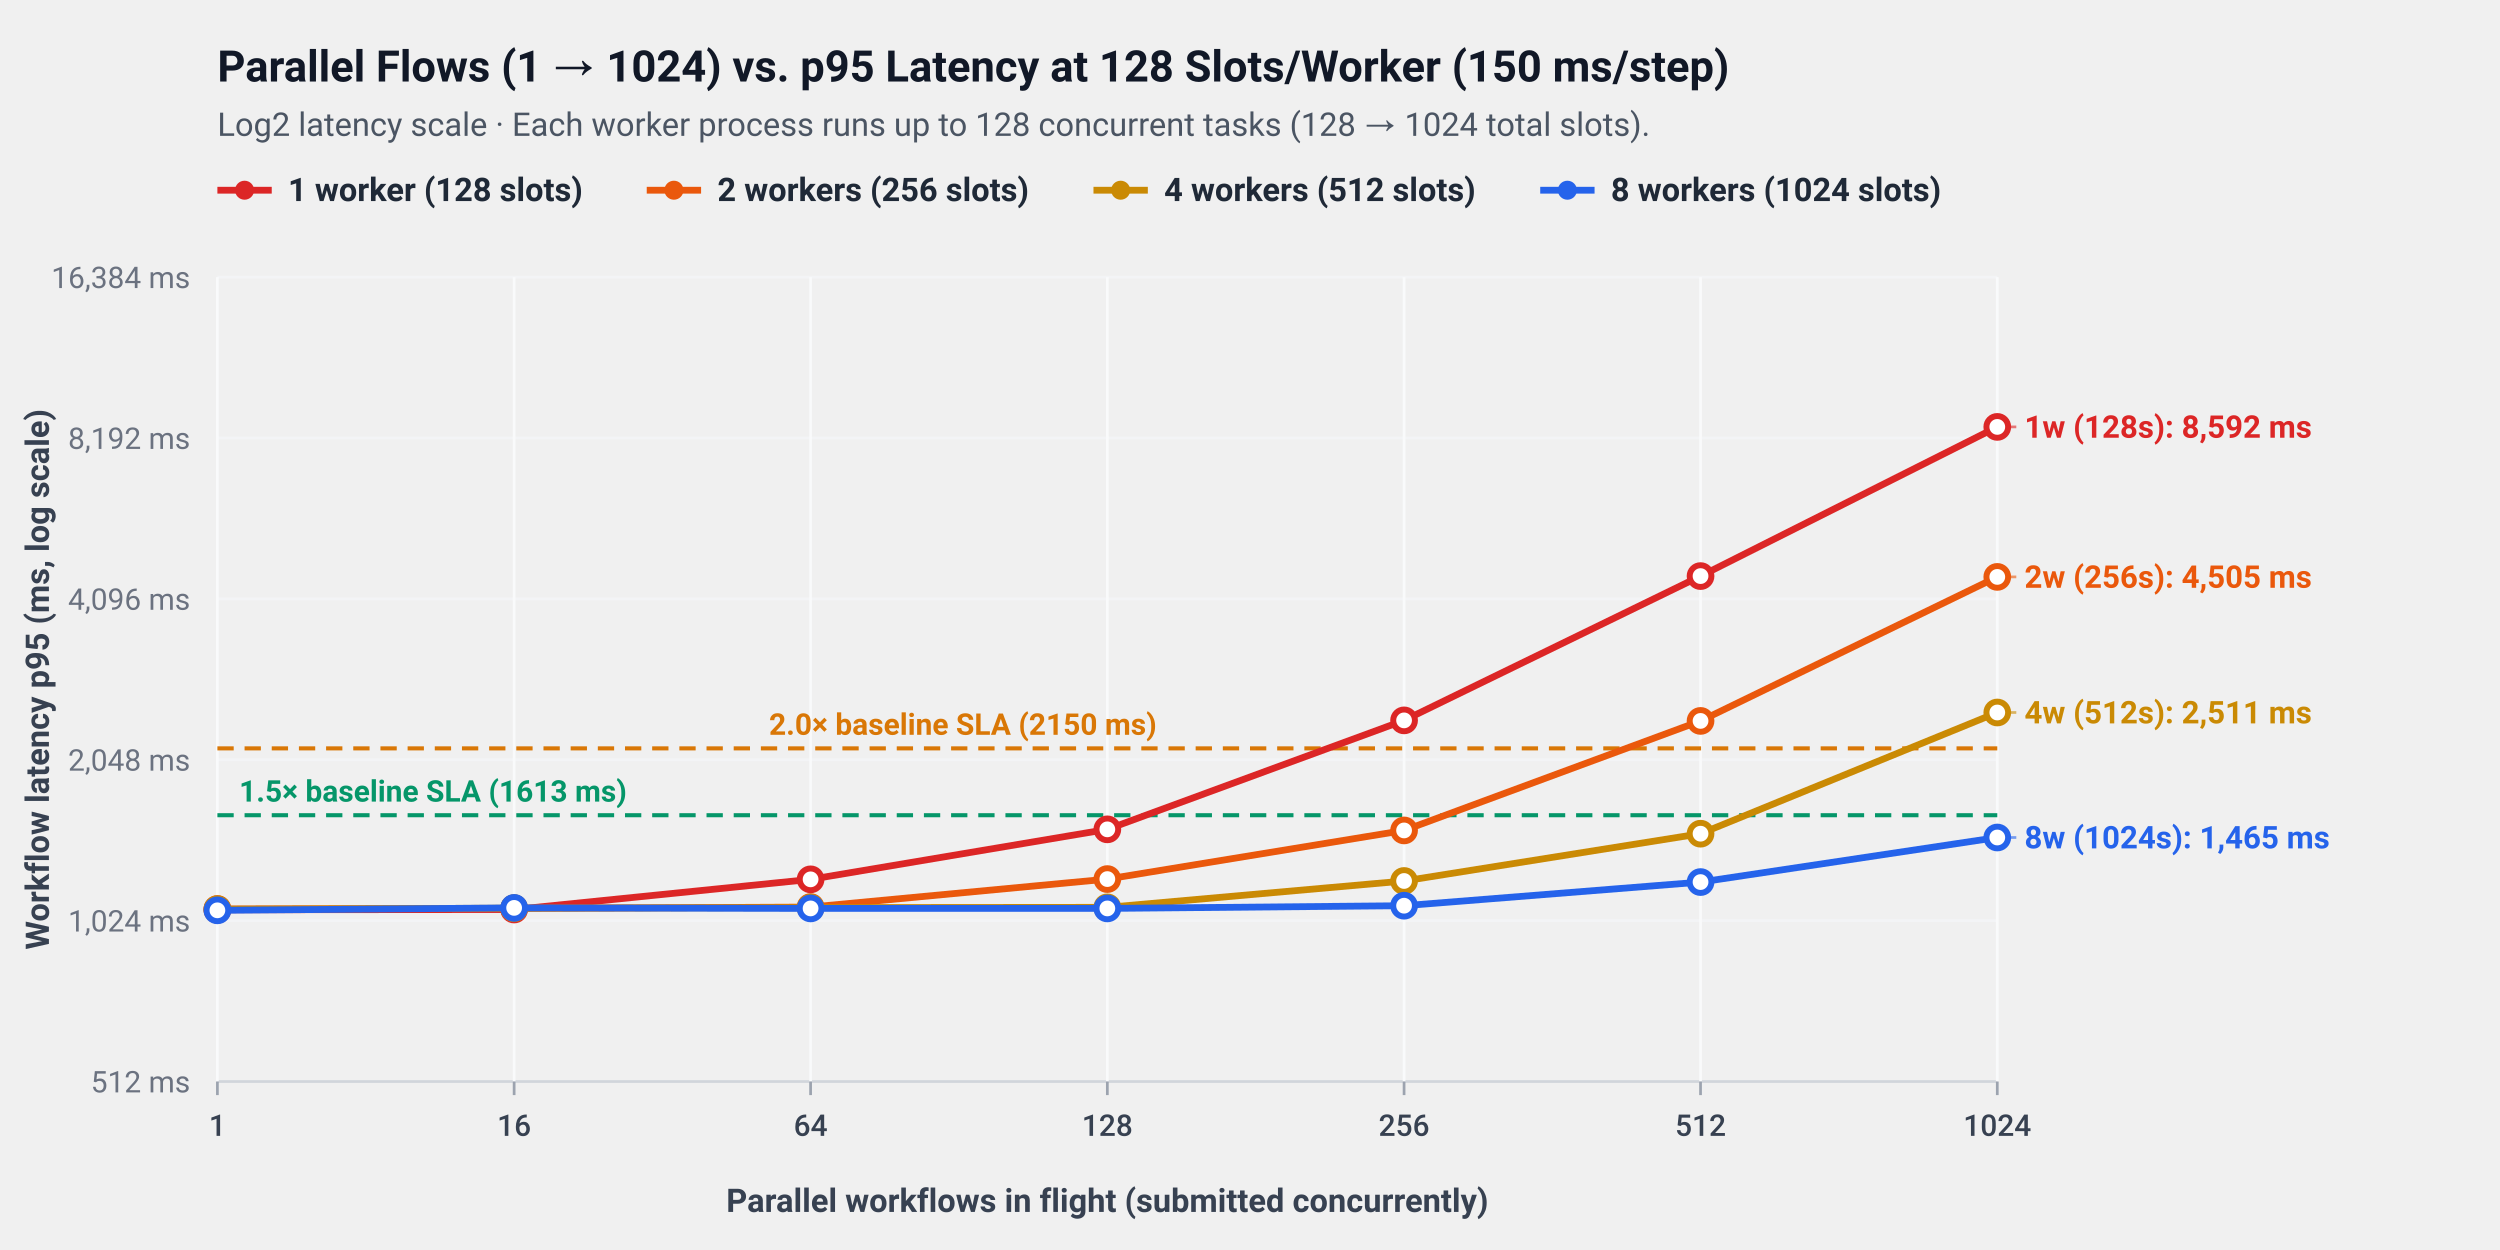
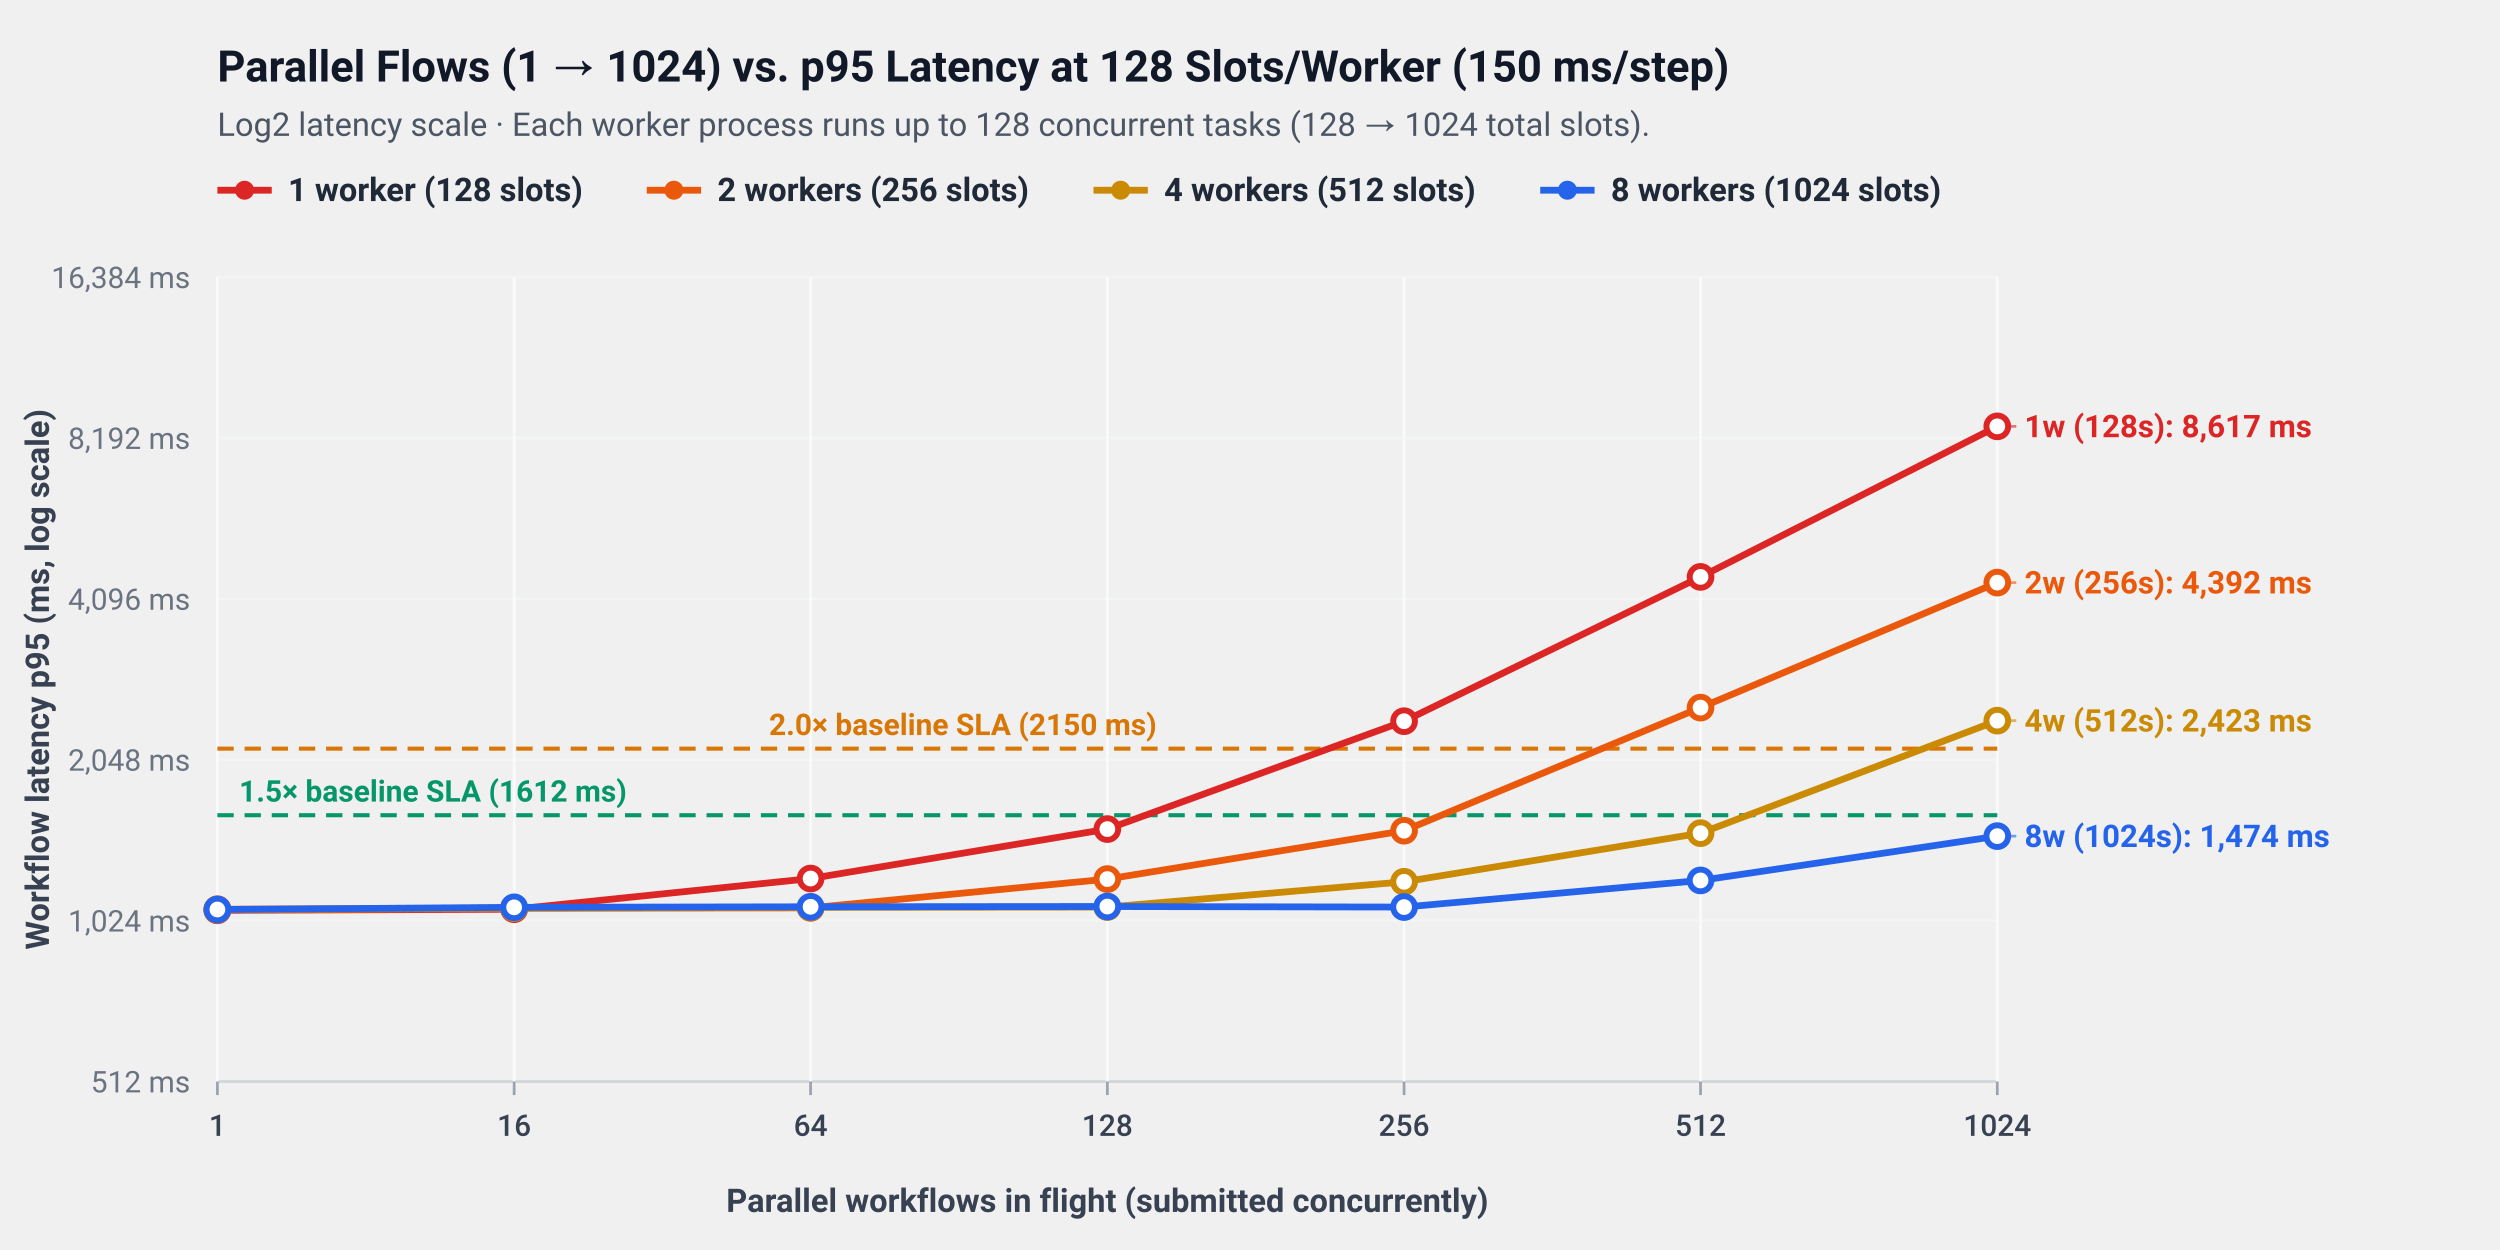
<svg xmlns="http://www.w3.org/2000/svg" viewBox="0 0 920 460" width="100%" style="font-family: -apple-system, BlinkMacSystemFont, 'Segoe UI', Roboto, Helvetica, Arial, sans-serif; background: #ffffff; border: 1px solid #e5e7eb; border-radius: 8px;">
  <text x="80" y="30" font-size="16" font-weight="700" fill="#111827">Parallel Flows (1 → 1024) vs. p95 Latency at 128 Slots/Worker (150 ms/step)</text>
  <text x="80" y="50" font-size="12" fill="#4b5563">Log2 latency scale · Each worker process runs up to 128 concurrent tasks (128 → 1024 total slots).</text>
  <line x1="80.0" y1="70" x2="100.0" y2="70" stroke="#dc2626" stroke-width="2.5" />
  <circle cx="90.0" cy="70" r="3.5" fill="#dc2626" />
  <text x="106.0" y="74" font-size="12" font-weight="600" fill="#1f2937">1 worker (128 slots)</text>
  <line x1="238.0" y1="70" x2="258.0" y2="70" stroke="#ea580c" stroke-width="2.5" />
  <circle cx="248.0" cy="70" r="3.5" fill="#ea580c" />
  <text x="264.0" y="74" font-size="12" font-weight="600" fill="#1f2937">2 workers (256 slots)</text>
  <line x1="402.4" y1="70" x2="422.4" y2="70" stroke="#ca8a04" stroke-width="2.5" />
  <circle cx="412.4" cy="70" r="3.5" fill="#ca8a04" />
  <text x="428.4" y="74" font-size="12" font-weight="600" fill="#1f2937">4 workers (512 slots)</text>
  <line x1="566.8" y1="70" x2="586.8" y2="70" stroke="#2563eb" stroke-width="2.5" />
  <circle cx="576.8" cy="70" r="3.5" fill="#2563eb" />
  <text x="592.8" y="74" font-size="12" font-weight="600" fill="#1f2937">8 workers (1024 slots)</text>
  <line x1="80" y1="398.0" x2="735" y2="398.0" stroke="#d1d5db" stroke-width="1" />
  <text x="70" y="402.0" font-size="11" fill="#6b7280" text-anchor="end">512 ms</text>
  <line x1="80" y1="338.8" x2="735" y2="338.8" stroke="#f3f4f6" stroke-width="1" />
  <text x="70" y="342.8" font-size="11" fill="#6b7280" text-anchor="end">1,024 ms</text>
  <line x1="80" y1="279.6" x2="735" y2="279.6" stroke="#f3f4f6" stroke-width="1" />
  <text x="70" y="283.6" font-size="11" fill="#6b7280" text-anchor="end">2,048 ms</text>
  <line x1="80" y1="220.4" x2="735" y2="220.4" stroke="#f3f4f6" stroke-width="1" />
  <text x="70" y="224.4" font-size="11" fill="#6b7280" text-anchor="end">4,096 ms</text>
  <line x1="80" y1="161.2" x2="735" y2="161.2" stroke="#f3f4f6" stroke-width="1" />
  <text x="70" y="165.2" font-size="11" fill="#6b7280" text-anchor="end">8,192 ms</text>
  <line x1="80" y1="102.0" x2="735" y2="102.0" stroke="#f3f4f6" stroke-width="1" />
  <text x="70" y="106.0" font-size="11" fill="#6b7280" text-anchor="end">16,384 ms</text>
  <line x1="80.0" y1="102" x2="80.0" y2="398" stroke="#f9fafb" stroke-width="1" />
  <line x1="80.0" y1="398" x2="80.0" y2="403" stroke="#9ca3af" stroke-width="1" />
  <text x="80.0" y="418" font-size="11" font-weight="500" fill="#374151" text-anchor="middle">1</text>
  <line x1="189.2" y1="102" x2="189.2" y2="398" stroke="#f9fafb" stroke-width="1" />
  <line x1="189.2" y1="398" x2="189.2" y2="403" stroke="#9ca3af" stroke-width="1" />
  <text x="189.2" y="418" font-size="11" font-weight="500" fill="#374151" text-anchor="middle">16</text>
  <line x1="298.3" y1="102" x2="298.3" y2="398" stroke="#f9fafb" stroke-width="1" />
  <line x1="298.3" y1="398" x2="298.3" y2="403" stroke="#9ca3af" stroke-width="1" />
  <text x="298.3" y="418" font-size="11" font-weight="500" fill="#374151" text-anchor="middle">64</text>
  <line x1="407.5" y1="102" x2="407.5" y2="398" stroke="#f9fafb" stroke-width="1" />
  <line x1="407.5" y1="398" x2="407.5" y2="403" stroke="#9ca3af" stroke-width="1" />
  <text x="407.5" y="418" font-size="11" font-weight="500" fill="#374151" text-anchor="middle">128</text>
  <line x1="516.7" y1="102" x2="516.7" y2="398" stroke="#f9fafb" stroke-width="1" />
  <line x1="516.7" y1="398" x2="516.7" y2="403" stroke="#9ca3af" stroke-width="1" />
  <text x="516.7" y="418" font-size="11" font-weight="500" fill="#374151" text-anchor="middle">256</text>
  <line x1="625.8" y1="102" x2="625.8" y2="398" stroke="#f9fafb" stroke-width="1" />
  <line x1="625.8" y1="398" x2="625.8" y2="403" stroke="#9ca3af" stroke-width="1" />
  <text x="625.8" y="418" font-size="11" font-weight="500" fill="#374151" text-anchor="middle">512</text>
  <line x1="735.0" y1="102" x2="735.0" y2="398" stroke="#f9fafb" stroke-width="1" />
  <line x1="735.0" y1="398" x2="735.0" y2="403" stroke="#9ca3af" stroke-width="1" />
  <text x="735.0" y="418" font-size="11" font-weight="500" fill="#374151" text-anchor="middle">1024</text>
  <text x="407.5" y="446" font-size="12" font-weight="600" fill="#374151" text-anchor="middle">Parallel workflows in flight (submitted concurrently)</text>
  <text x="18" y="250.0" font-size="12" font-weight="600" fill="#374151" text-anchor="middle" transform="rotate(-90 18 250.0)">Workflow latency p95 (ms, log scale)</text>
  <line x1="80" y1="300.0" x2="735" y2="300.0" stroke="#059669" stroke-width="1.5" stroke-dasharray="6,4" />
-   <text x="88" y="295.0" font-size="11" font-weight="600" fill="#059669">1.5× baseline SLA (1613 ms)</text>
-   <line x1="80" y1="275.4" x2="735" y2="275.4" stroke="#d97706" stroke-width="1.5" stroke-dasharray="6,4" />
-   <text x="283" y="270.4" font-size="11" font-weight="600" fill="#d97706">2.0× baseline SLA (2150 ms)</text>
-   <polyline fill="none" stroke="#dc2626" stroke-width="2.5" points="80.0,334.8 189.2,334.7 298.3,323.6 407.5,305.2 516.7,265.1 625.8,212.0 735.0,157.1" />
-   <circle cx="80.0" cy="334.8" r="4" fill="#ffffff" stroke="#dc2626" stroke-width="2.2" />
-   <circle cx="189.2" cy="334.7" r="4" fill="#ffffff" stroke="#dc2626" stroke-width="2.2" />
-   <circle cx="298.3" cy="323.6" r="4" fill="#ffffff" stroke="#dc2626" stroke-width="2.2" />
-   <circle cx="407.5" cy="305.2" r="4" fill="#ffffff" stroke="#dc2626" stroke-width="2.2" />
-   <circle cx="516.7" cy="265.1" r="4" fill="#ffffff" stroke="#dc2626" stroke-width="2.2" />
-   <circle cx="625.8" cy="212.0" r="4" fill="#ffffff" stroke="#dc2626" stroke-width="2.2" />
-   <circle cx="735.0" cy="157.1" r="4" fill="#ffffff" stroke="#dc2626" stroke-width="2.2" />
-   <polyline fill="none" stroke="#ea580c" stroke-width="2.5" points="80.0,334.5 189.2,334.3 298.3,333.8 407.5,323.5 516.7,305.6 625.8,265.3 735.0,212.3" />
-   <circle cx="80.0" cy="334.5" r="4" fill="#ffffff" stroke="#ea580c" stroke-width="2.2" />
-   <circle cx="189.2" cy="334.3" r="4" fill="#ffffff" stroke="#ea580c" stroke-width="2.2" />
-   <circle cx="298.3" cy="333.8" r="4" fill="#ffffff" stroke="#ea580c" stroke-width="2.2" />
+   <text x="88" y="295.0" font-size="11" font-weight="600" fill="#059669">1.5× baseline SLA (1612 ms)</text>
+   <line x1="80" y1="275.5" x2="735" y2="275.5" stroke="#d97706" stroke-width="1.5" stroke-dasharray="6,4" />
+   <text x="283" y="270.5" font-size="11" font-weight="600" fill="#d97706">2.0× baseline SLA (2150 ms)</text>
+   <polyline fill="none" stroke="#dc2626" stroke-width="2.5" points="80.0,335.0 189.2,334.6 298.3,323.3 407.5,305.1 516.7,265.4 625.8,212.3 735.0,156.9" />
+   <circle cx="80.0" cy="335.0" r="4" fill="#ffffff" stroke="#dc2626" stroke-width="2.2" />
+   <circle cx="189.2" cy="334.6" r="4" fill="#ffffff" stroke="#dc2626" stroke-width="2.2" />
+   <circle cx="298.3" cy="323.3" r="4" fill="#ffffff" stroke="#dc2626" stroke-width="2.2" />
+   <circle cx="407.5" cy="305.1" r="4" fill="#ffffff" stroke="#dc2626" stroke-width="2.2" />
+   <circle cx="516.7" cy="265.4" r="4" fill="#ffffff" stroke="#dc2626" stroke-width="2.2" />
+   <circle cx="625.8" cy="212.3" r="4" fill="#ffffff" stroke="#dc2626" stroke-width="2.2" />
+   <circle cx="735.0" cy="156.9" r="4" fill="#ffffff" stroke="#dc2626" stroke-width="2.2" />
+   <polyline fill="none" stroke="#ea580c" stroke-width="2.5" points="80.0,334.6 189.2,334.2 298.3,334.1 407.5,323.5 516.7,305.7 625.8,260.4 735.0,214.4" />
+   <circle cx="80.0" cy="334.6" r="4" fill="#ffffff" stroke="#ea580c" stroke-width="2.2" />
+   <circle cx="189.2" cy="334.2" r="4" fill="#ffffff" stroke="#ea580c" stroke-width="2.2" />
+   <circle cx="298.3" cy="334.1" r="4" fill="#ffffff" stroke="#ea580c" stroke-width="2.2" />
  <circle cx="407.5" cy="323.5" r="4" fill="#ffffff" stroke="#ea580c" stroke-width="2.2" />
-   <circle cx="516.7" cy="305.6" r="4" fill="#ffffff" stroke="#ea580c" stroke-width="2.2" />
-   <circle cx="625.8" cy="265.3" r="4" fill="#ffffff" stroke="#ea580c" stroke-width="2.2" />
-   <circle cx="735.0" cy="212.3" r="4" fill="#ffffff" stroke="#ea580c" stroke-width="2.2" />
-   <polyline fill="none" stroke="#ca8a04" stroke-width="2.5" points="80.0,334.6 189.2,334.2 298.3,334.0 407.5,333.9 516.7,324.2 625.8,306.8 735.0,262.2" />
-   <circle cx="80.0" cy="334.6" r="4" fill="#ffffff" stroke="#ca8a04" stroke-width="2.2" />
+   <circle cx="516.7" cy="305.7" r="4" fill="#ffffff" stroke="#ea580c" stroke-width="2.2" />
+   <circle cx="625.8" cy="260.4" r="4" fill="#ffffff" stroke="#ea580c" stroke-width="2.2" />
+   <circle cx="735.0" cy="214.4" r="4" fill="#ffffff" stroke="#ea580c" stroke-width="2.2" />
+   <polyline fill="none" stroke="#ca8a04" stroke-width="2.5" points="80.0,334.8 189.2,334.2 298.3,333.9 407.5,333.8 516.7,324.5 625.8,306.6 735.0,265.2" />
+   <circle cx="80.0" cy="334.8" r="4" fill="#ffffff" stroke="#ca8a04" stroke-width="2.2" />
  <circle cx="189.2" cy="334.2" r="4" fill="#ffffff" stroke="#ca8a04" stroke-width="2.2" />
-   <circle cx="298.3" cy="334.0" r="4" fill="#ffffff" stroke="#ca8a04" stroke-width="2.2" />
-   <circle cx="407.5" cy="333.9" r="4" fill="#ffffff" stroke="#ca8a04" stroke-width="2.2" />
-   <circle cx="516.7" cy="324.2" r="4" fill="#ffffff" stroke="#ca8a04" stroke-width="2.2" />
-   <circle cx="625.8" cy="306.8" r="4" fill="#ffffff" stroke="#ca8a04" stroke-width="2.2" />
-   <circle cx="735.0" cy="262.2" r="4" fill="#ffffff" stroke="#ca8a04" stroke-width="2.2" />
-   <polyline fill="none" stroke="#2563eb" stroke-width="2.5" points="80.0,335.0 189.2,334.1 298.3,334.3 407.5,334.3 516.7,333.3 625.8,324.6 735.0,308.2" />
-   <circle cx="80.0" cy="335.0" r="4" fill="#ffffff" stroke="#2563eb" stroke-width="2.2" />
-   <circle cx="189.2" cy="334.1" r="4" fill="#ffffff" stroke="#2563eb" stroke-width="2.2" />
-   <circle cx="298.3" cy="334.3" r="4" fill="#ffffff" stroke="#2563eb" stroke-width="2.2" />
-   <circle cx="407.5" cy="334.3" r="4" fill="#ffffff" stroke="#2563eb" stroke-width="2.2" />
-   <circle cx="516.7" cy="333.3" r="4" fill="#ffffff" stroke="#2563eb" stroke-width="2.2" />
-   <circle cx="625.8" cy="324.6" r="4" fill="#ffffff" stroke="#2563eb" stroke-width="2.2" />
-   <circle cx="735.0" cy="308.2" r="4" fill="#ffffff" stroke="#2563eb" stroke-width="2.2" />
-   <line x1="740.0" y1="157.1" x2="742.0" y2="157.1" stroke="#dc2626" stroke-width="1" stroke-opacity="0.6" />
-   <text x="745.0" y="161.1" font-size="11.5" font-weight="600" fill="#dc2626">1w (128s): 8,592 ms</text>
-   <line x1="740.0" y1="212.3" x2="742.0" y2="212.3" stroke="#ea580c" stroke-width="1" stroke-opacity="0.6" />
-   <text x="745.0" y="216.3" font-size="11.5" font-weight="600" fill="#ea580c">2w (256s): 4,505 ms</text>
-   <line x1="740.0" y1="262.2" x2="742.0" y2="262.2" stroke="#ca8a04" stroke-width="1" stroke-opacity="0.6" />
-   <text x="745.0" y="266.2" font-size="11.5" font-weight="600" fill="#ca8a04">4w (512s): 2,511 ms</text>
-   <line x1="740.0" y1="308.2" x2="742.0" y2="308.2" stroke="#2563eb" stroke-width="1" stroke-opacity="0.6" />
-   <text x="745.0" y="312.2" font-size="11.5" font-weight="600" fill="#2563eb">8w (1024s): 1,465 ms</text>
+   <circle cx="298.3" cy="333.9" r="4" fill="#ffffff" stroke="#ca8a04" stroke-width="2.2" />
+   <circle cx="407.5" cy="333.8" r="4" fill="#ffffff" stroke="#ca8a04" stroke-width="2.2" />
+   <circle cx="516.7" cy="324.5" r="4" fill="#ffffff" stroke="#ca8a04" stroke-width="2.2" />
+   <circle cx="625.8" cy="306.6" r="4" fill="#ffffff" stroke="#ca8a04" stroke-width="2.2" />
+   <circle cx="735.0" cy="265.2" r="4" fill="#ffffff" stroke="#ca8a04" stroke-width="2.2" />
+   <polyline fill="none" stroke="#2563eb" stroke-width="2.5" points="80.0,334.7 189.2,333.9 298.3,333.7 407.5,333.6 516.7,333.8 625.8,324.0 735.0,307.7" />
+   <circle cx="80.0" cy="334.7" r="4" fill="#ffffff" stroke="#2563eb" stroke-width="2.2" />
+   <circle cx="189.2" cy="333.9" r="4" fill="#ffffff" stroke="#2563eb" stroke-width="2.2" />
+   <circle cx="298.3" cy="333.7" r="4" fill="#ffffff" stroke="#2563eb" stroke-width="2.2" />
+   <circle cx="407.5" cy="333.6" r="4" fill="#ffffff" stroke="#2563eb" stroke-width="2.2" />
+   <circle cx="516.7" cy="333.8" r="4" fill="#ffffff" stroke="#2563eb" stroke-width="2.2" />
+   <circle cx="625.8" cy="324.0" r="4" fill="#ffffff" stroke="#2563eb" stroke-width="2.2" />
+   <circle cx="735.0" cy="307.7" r="4" fill="#ffffff" stroke="#2563eb" stroke-width="2.2" />
+   <line x1="740.0" y1="156.9" x2="742.0" y2="156.9" stroke="#dc2626" stroke-width="1" stroke-opacity="0.6" />
+   <text x="745.0" y="160.9" font-size="11.5" font-weight="600" fill="#dc2626">1w (128s): 8,617 ms</text>
+   <line x1="740.0" y1="214.4" x2="742.0" y2="214.4" stroke="#ea580c" stroke-width="1" stroke-opacity="0.6" />
+   <text x="745.0" y="218.4" font-size="11.5" font-weight="600" fill="#ea580c">2w (256s): 4,392 ms</text>
+   <line x1="740.0" y1="265.2" x2="742.0" y2="265.2" stroke="#ca8a04" stroke-width="1" stroke-opacity="0.6" />
+   <text x="745.0" y="269.2" font-size="11.5" font-weight="600" fill="#ca8a04">4w (512s): 2,423 ms</text>
+   <line x1="740.0" y1="307.7" x2="742.0" y2="307.7" stroke="#2563eb" stroke-width="1" stroke-opacity="0.6" />
+   <text x="745.0" y="311.7" font-size="11.5" font-weight="600" fill="#2563eb">8w (1024s): 1,474 ms</text>
</svg>
